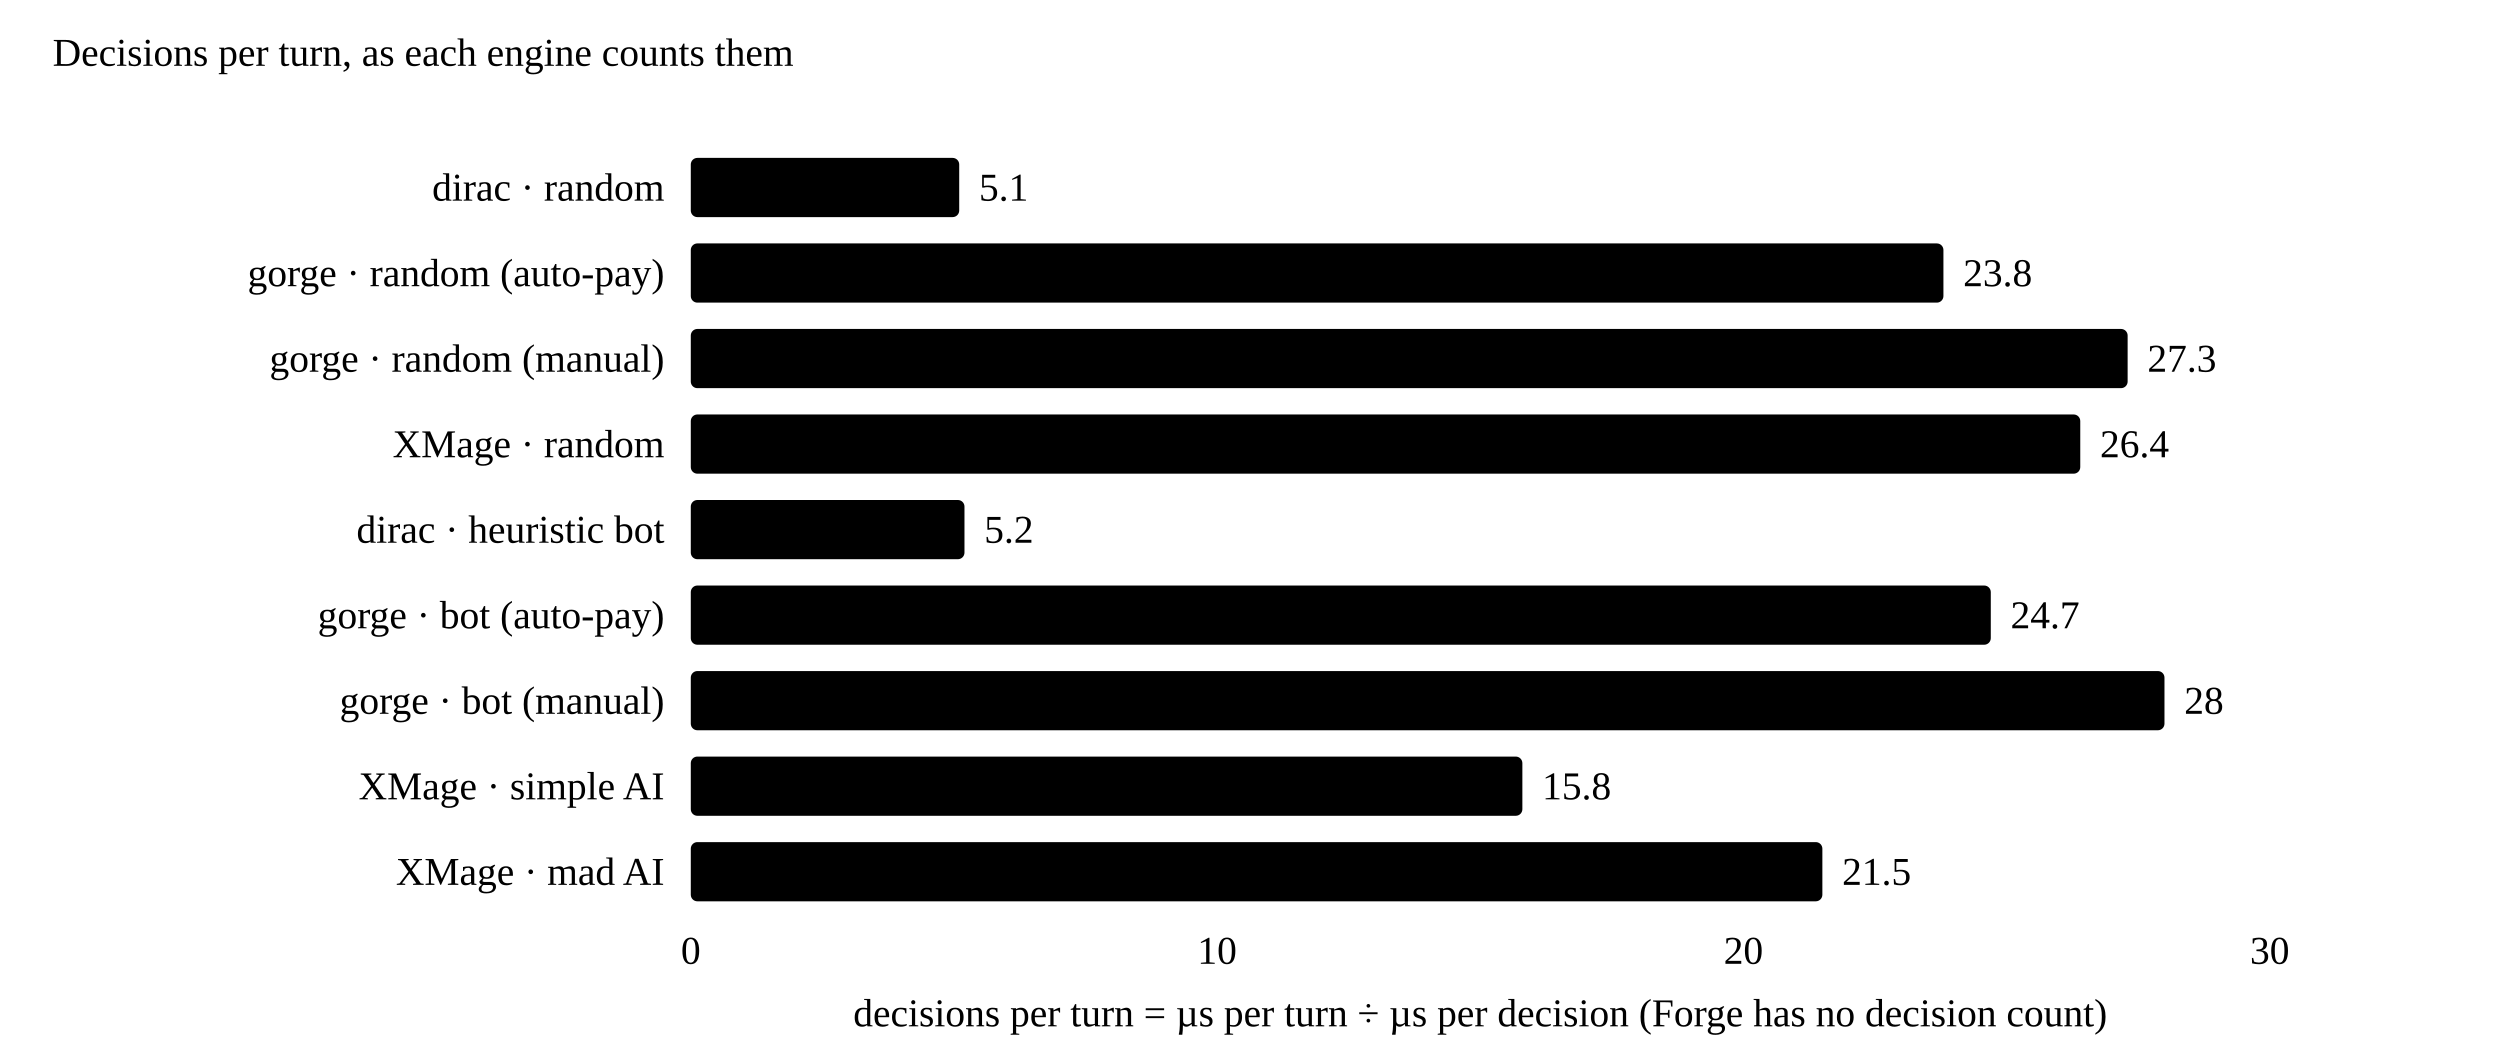
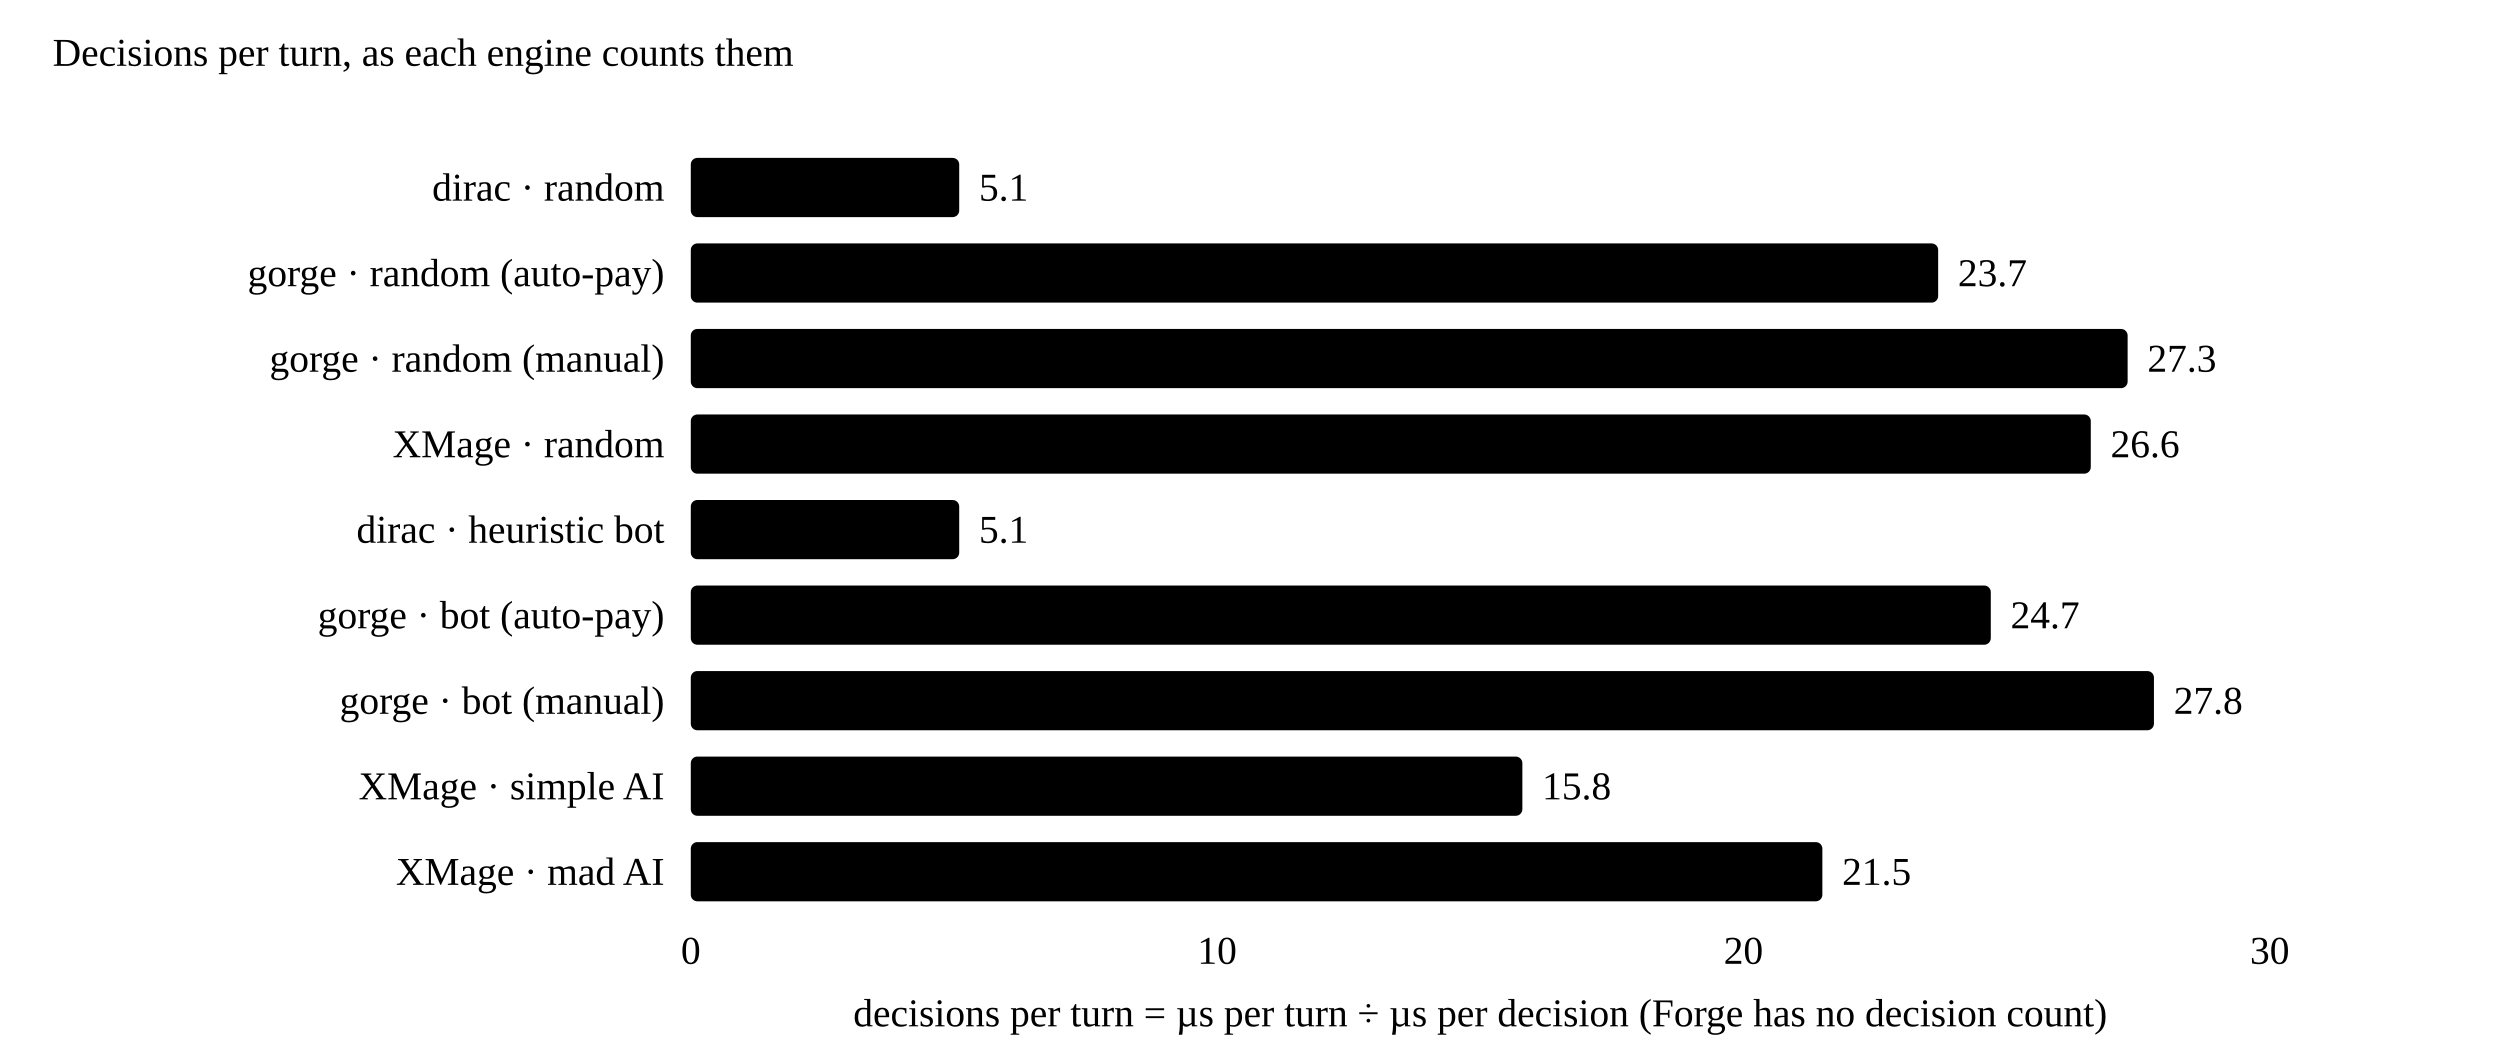
<svg xmlns="http://www.w3.org/2000/svg" class="mzc" viewBox="0 0 760 318" role="img" aria-label="Bar chart: decisions per turn by engine and policy, derived from µs per turn and µs per decision">
  <text x="16.0" y="20.0" class="mz-title" text-anchor="start">Decisions per turn, as each engine counts them</text>
  <line class="mz-grid" x1="210.0" y1="40" x2="210.0" y2="278" />
  <text x="210.0" y="293.0" class="mz-muted" text-anchor="middle">0</text>
  <line class="mz-grid" x1="370.0" y1="40" x2="370.0" y2="278" />
  <text x="370.0" y="293.0" class="mz-muted" text-anchor="middle">10</text>
  <line class="mz-grid" x1="530.0" y1="40" x2="530.0" y2="278" />
  <text x="530.0" y="293.0" class="mz-muted" text-anchor="middle">20</text>
  <line class="mz-grid" x1="690.0" y1="40" x2="690.0" y2="278" />
  <text x="690.0" y="293.0" class="mz-muted" text-anchor="middle">30</text>
  <text x="202.0" y="61.0" text-anchor="end">dirac · random</text>
  <g>
    <rect class="s3" x="210.0" y="48.0" width="81.6" height="18" rx="2" style="stroke:none" />
  </g>
  <text x="297.6" y="61.0" text-anchor="start">5.1</text>
  <text x="202.0" y="87.0" text-anchor="end">gorge · random (auto-pay)</text>
  <g>
-     <rect class="s1" x="210.0" y="74.0" width="380.8" height="18" rx="2" style="stroke:none" />
+     <rect class="s1" x="210.0" y="74.0" width="379.2" height="18" rx="2" style="stroke:none" />
  </g>
-   <text x="596.8" y="87.0" text-anchor="start">23.8</text>
+   <text x="595.2" y="87.0" text-anchor="start">23.7</text>
  <text x="202.0" y="113.0" text-anchor="end">gorge · random (manual)</text>
  <g>
    <rect class="s1" x="210.0" y="100.0" width="436.8" height="18" rx="2" style="stroke:none" />
  </g>
  <text x="652.8" y="113.0" text-anchor="start">27.3</text>
  <text x="202.0" y="139.0" text-anchor="end">XMage · random</text>
  <g>
-     <rect class="s2" x="210.0" y="126.0" width="422.4" height="18" rx="2" style="stroke:none" />
+     <rect class="s2" x="210.0" y="126.0" width="425.6" height="18" rx="2" style="stroke:none" />
  </g>
-   <text x="638.4" y="139.0" text-anchor="start">26.4</text>
+   <text x="641.6" y="139.0" text-anchor="start">26.6</text>
  <text x="202.0" y="165.0" text-anchor="end">dirac · heuristic bot</text>
  <g>
-     <rect class="s3" x="210.0" y="152.0" width="83.2" height="18" rx="2" style="stroke:none" />
+     <rect class="s3" x="210.0" y="152.0" width="81.6" height="18" rx="2" style="stroke:none" />
  </g>
-   <text x="299.2" y="165.0" text-anchor="start">5.2</text>
+   <text x="297.6" y="165.0" text-anchor="start">5.1</text>
  <text x="202.0" y="191.0" text-anchor="end">gorge · bot (auto-pay)</text>
  <g>
    <rect class="s1" x="210.0" y="178.0" width="395.2" height="18" rx="2" style="stroke:none" />
  </g>
  <text x="611.2" y="191.0" text-anchor="start">24.7</text>
  <text x="202.0" y="217.0" text-anchor="end">gorge · bot (manual)</text>
  <g>
-     <rect class="s1" x="210.0" y="204.0" width="448.0" height="18" rx="2" style="stroke:none" />
+     <rect class="s1" x="210.0" y="204.0" width="444.8" height="18" rx="2" style="stroke:none" />
  </g>
-   <text x="664.0" y="217.0" text-anchor="start">28</text>
+   <text x="660.8" y="217.0" text-anchor="start">27.8</text>
  <text x="202.0" y="243.0" text-anchor="end">XMage · simple AI</text>
  <g>
    <rect class="s2" x="210.0" y="230.0" width="252.8" height="18" rx="2" style="stroke:none" />
  </g>
  <text x="468.8" y="243.0" text-anchor="start">15.8</text>
  <text x="202.0" y="269.0" text-anchor="end">XMage · mad AI</text>
  <g>
    <rect class="s2" x="210.0" y="256.0" width="344.0" height="18" rx="2" style="stroke:none" />
  </g>
  <text x="560.0" y="269.0" text-anchor="start">21.5</text>
  <line class="mz-axis" x1="210.0" y1="40" x2="210.0" y2="278" />
  <text x="450.0" y="312.0" class="mz-muted" text-anchor="middle">decisions per turn = µs per turn ÷ µs per decision (Forge has no decision count)</text>
</svg>
